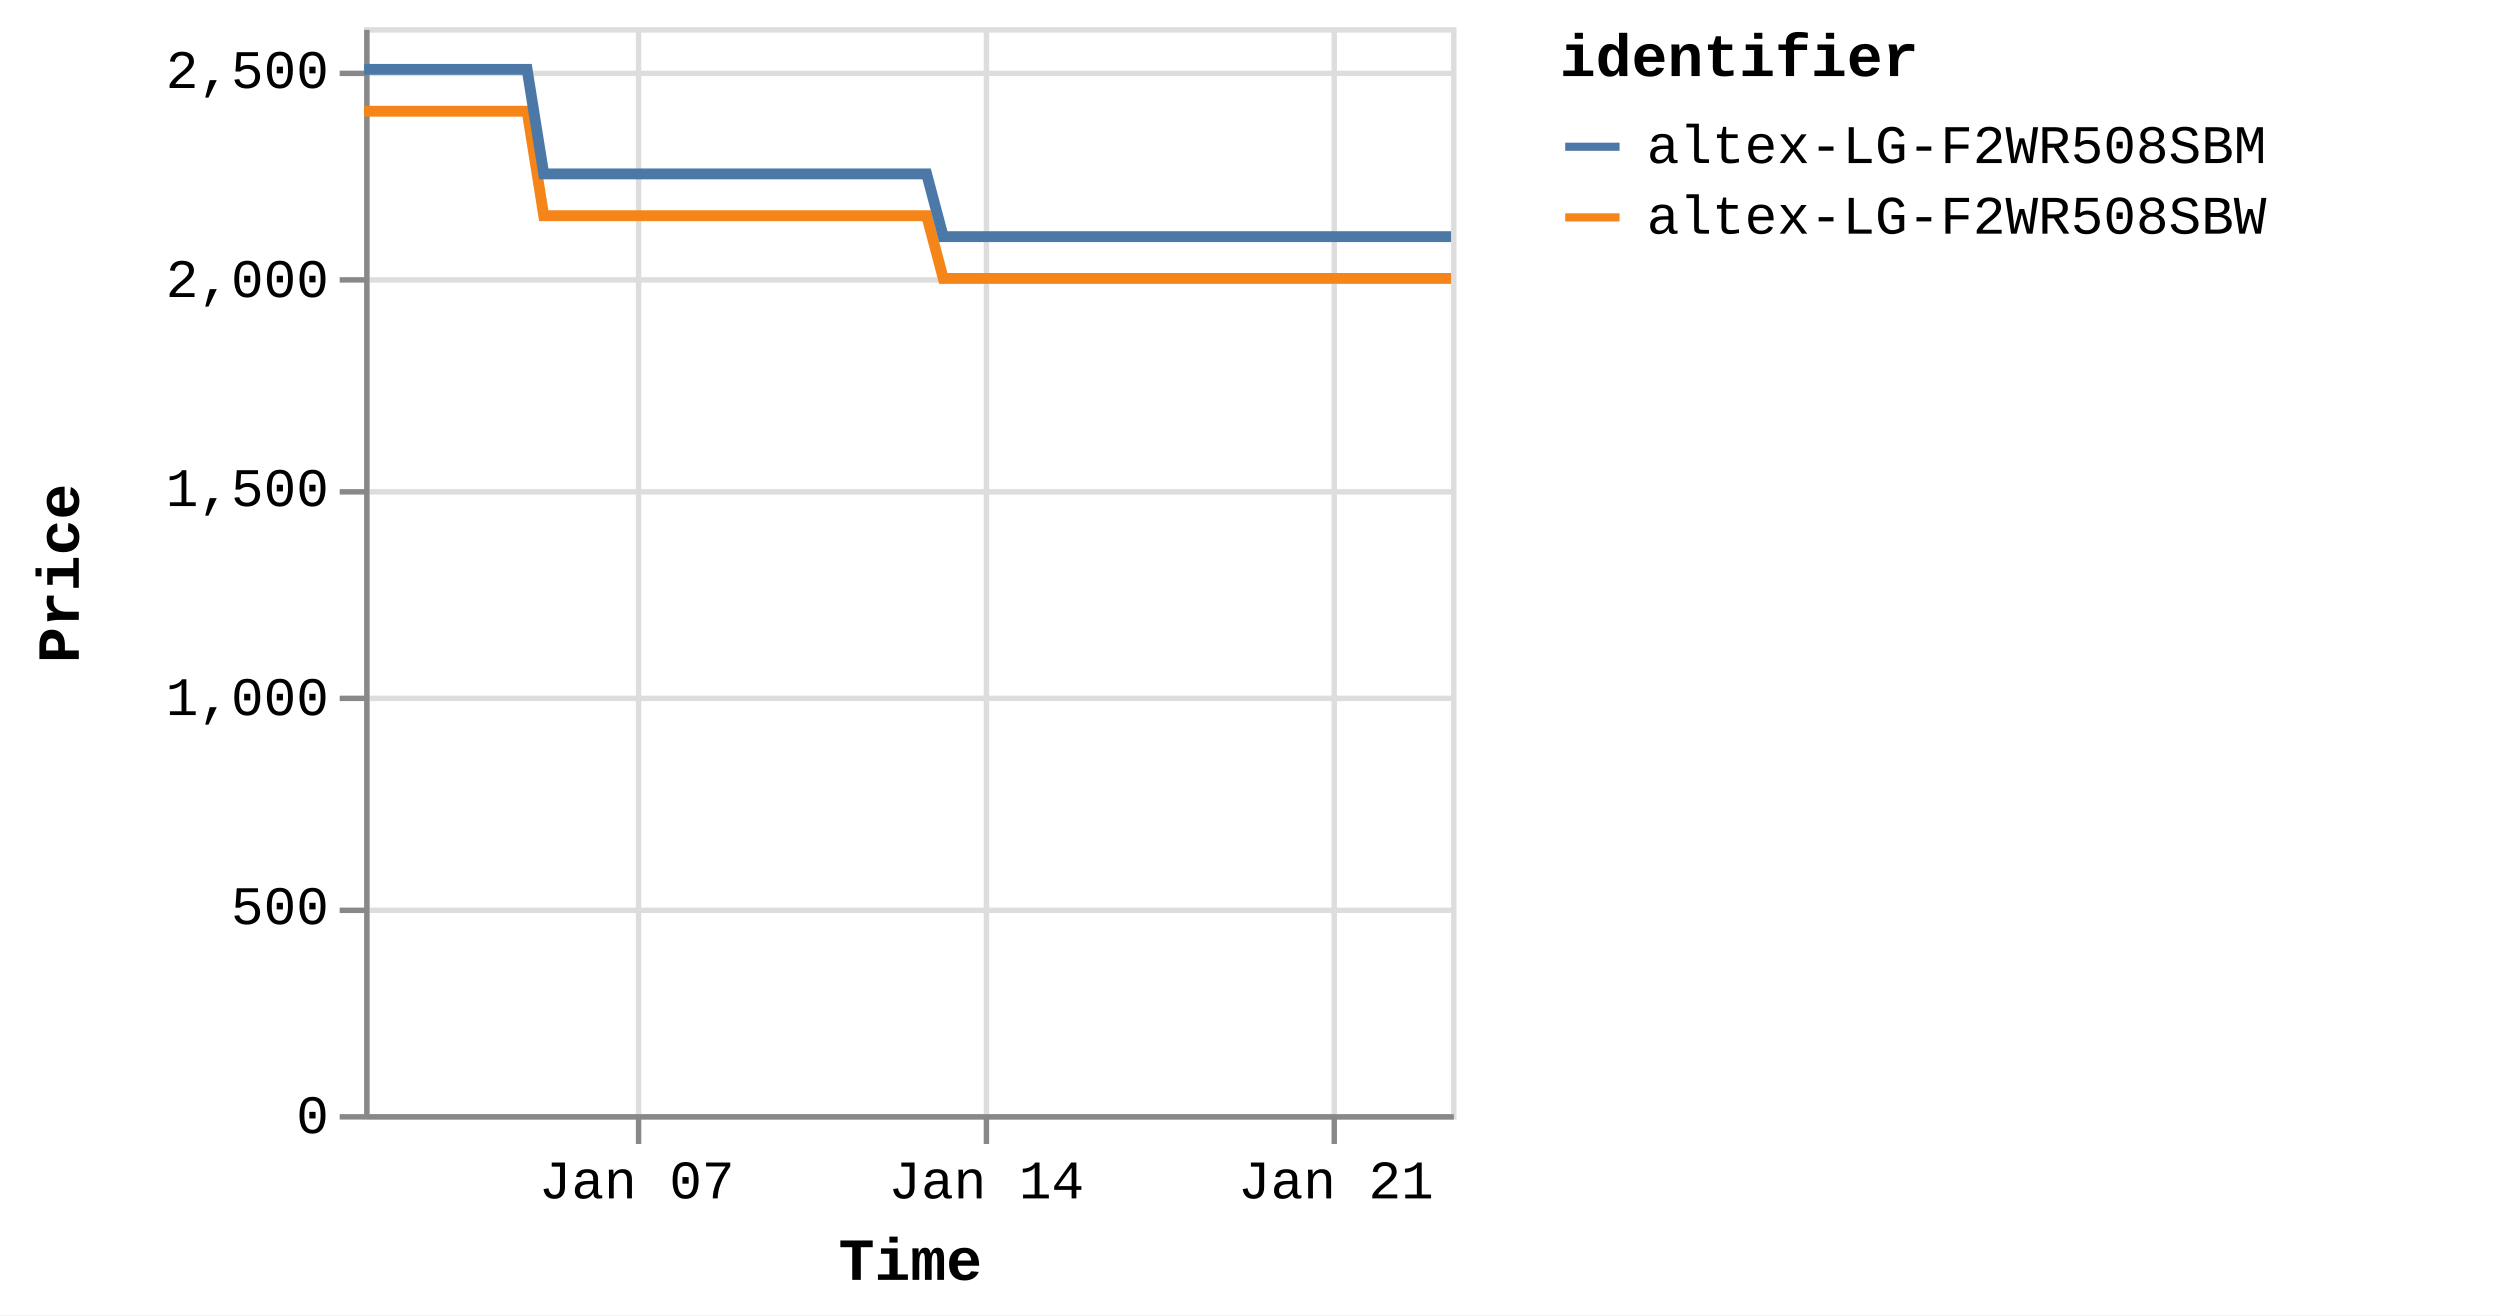
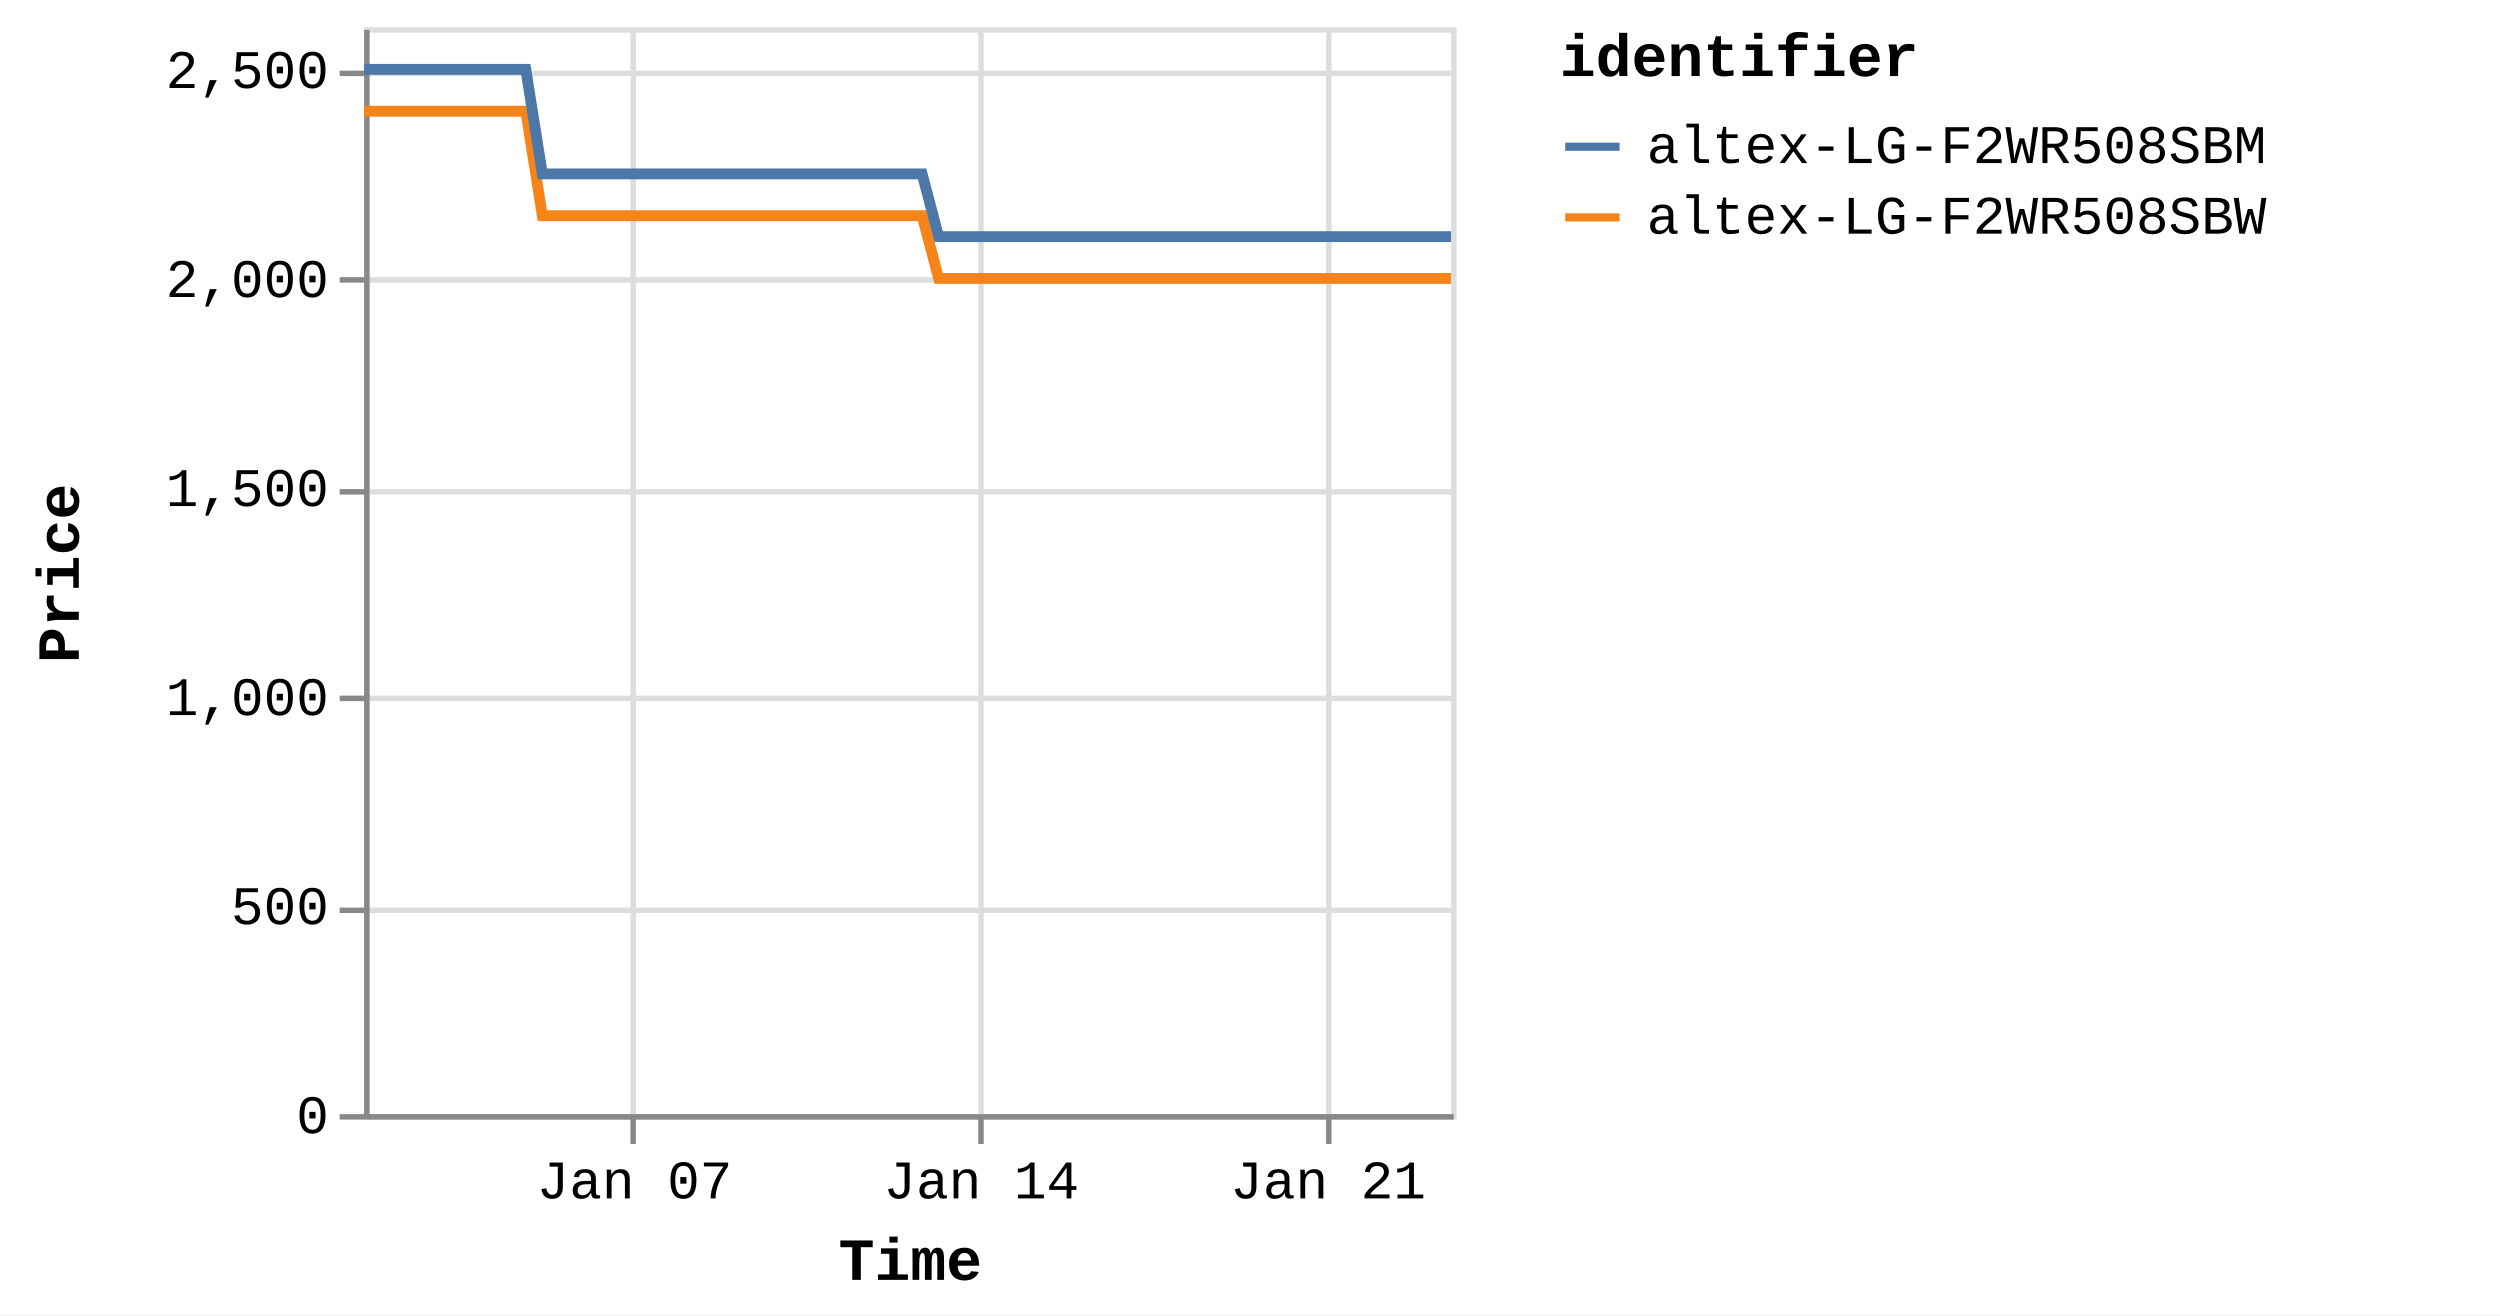
<svg xmlns="http://www.w3.org/2000/svg" version="1.1" class="marks" width="460" height="242" viewBox="0 0 460 242">
  <rect width="460" height="242" fill="white" />
  <g fill="none" stroke-miterlimit="10" transform="translate(67,5)">
    <g class="mark-group role-frame root" role="graphics-object" aria-roledescription="group mark container">
      <g transform="translate(0,0)">
        <path class="background" aria-hidden="true" d="M0.5,0.5h200v200h-200Z" stroke="#ddd" />
        <g>
          <g class="mark-group role-axis" aria-hidden="true">
            <g transform="translate(0.5,200.5)">
              <path class="background" aria-hidden="true" d="M0,0h0v0h0Z" pointer-events="none" />
              <g>
                <g class="mark-rule role-axis-grid" pointer-events="none">
-                   <line transform="translate(50,-200)" x2="0" y2="200" stroke="#ddd" stroke-width="1" opacity="1" />
-                   <line transform="translate(114,-200)" x2="0" y2="200" stroke="#ddd" stroke-width="1" opacity="1" />
-                   <line transform="translate(178,-200)" x2="0" y2="200" stroke="#ddd" stroke-width="1" opacity="1" />
+                   <line transform="translate(49,-200)" x2="0" y2="200" stroke="#ddd" stroke-width="1" opacity="1" />
+                   <line transform="translate(113,-200)" x2="0" y2="200" stroke="#ddd" stroke-width="1" opacity="1" />
+                   <line transform="translate(177,-200)" x2="0" y2="200" stroke="#ddd" stroke-width="1" opacity="1" />
                </g>
              </g>
              <path class="foreground" aria-hidden="true" d="" pointer-events="none" display="none" />
            </g>
          </g>
          <g class="mark-group role-axis" aria-hidden="true">
            <g transform="translate(0.5,0.5)">
              <path class="background" aria-hidden="true" d="M0,0h0v0h0Z" pointer-events="none" />
              <g>
                <g class="mark-rule role-axis-grid" pointer-events="none">
                  <line transform="translate(0,200)" x2="200" y2="0" stroke="#ddd" stroke-width="1" opacity="1" />
                  <line transform="translate(0,162)" x2="200" y2="0" stroke="#ddd" stroke-width="1" opacity="1" />
                  <line transform="translate(0,123)" x2="200" y2="0" stroke="#ddd" stroke-width="1" opacity="1" />
                  <line transform="translate(0,85)" x2="200" y2="0" stroke="#ddd" stroke-width="1" opacity="1" />
                  <line transform="translate(0,46)" x2="200" y2="0" stroke="#ddd" stroke-width="1" opacity="1" />
                  <line transform="translate(0,8)" x2="200" y2="0" stroke="#ddd" stroke-width="1" opacity="1" />
                </g>
              </g>
              <path class="foreground" aria-hidden="true" d="" pointer-events="none" display="none" />
            </g>
          </g>
-           <g class="mark-group role-axis" role="graphics-symbol" aria-roledescription="axis" aria-label="X-axis titled 'Time' for a time scale with values from Monday, 01 January 2024, 2:19:43 PM to Tuesday, 23 January 2024, 8:40:54 AM">
+           <g class="mark-group role-axis" role="graphics-symbol" aria-roledescription="axis" aria-label="X-axis titled 'Time' for a time scale with values from Monday, 01 January 2024, 2:19:43 PM to Tuesday, 23 January 2024, 12:53:58 PM">
            <g transform="translate(0.5,200.5)">
              <path class="background" aria-hidden="true" d="M0,0h0v0h0Z" pointer-events="none" />
              <g>
                <g class="mark-rule role-axis-tick" pointer-events="none">
-                   <line transform="translate(50,0)" x2="0" y2="5" stroke="#888" stroke-width="1" opacity="1" />
-                   <line transform="translate(114,0)" x2="0" y2="5" stroke="#888" stroke-width="1" opacity="1" />
-                   <line transform="translate(178,0)" x2="0" y2="5" stroke="#888" stroke-width="1" opacity="1" />
+                   <line transform="translate(49,0)" x2="0" y2="5" stroke="#888" stroke-width="1" opacity="1" />
+                   <line transform="translate(113,0)" x2="0" y2="5" stroke="#888" stroke-width="1" opacity="1" />
+                   <line transform="translate(177,0)" x2="0" y2="5" stroke="#888" stroke-width="1" opacity="1" />
                </g>
                <g class="mark-text role-axis-label" pointer-events="none">
-                   <text text-anchor="middle" transform="translate(49.64893,15)" font-family="Liberation Mono" font-size="10px" fill="#000" opacity="1">Jan 07</text>
-                   <text text-anchor="middle" transform="translate(113.9732,15)" font-family="Liberation Mono" font-size="10px" fill="#000" opacity="1">Jan 14</text>
-                   <text text-anchor="middle" transform="translate(178.2976,15)" font-family="Liberation Mono" font-size="10px" fill="#000" opacity="1">Jan 21</text>
+                   <text text-anchor="middle" transform="translate(49.25124,15)" font-family="Liberation Mono" font-size="10px" fill="#000" opacity="1">Jan 07</text>
+                   <text text-anchor="middle" transform="translate(113.0603,15)" font-family="Liberation Mono" font-size="10px" fill="#000" opacity="1">Jan 14</text>
+                   <text text-anchor="middle" transform="translate(176.8694,15)" font-family="Liberation Mono" font-size="10px" fill="#000" opacity="1">Jan 21</text>
                </g>
                <g class="mark-rule role-axis-domain" pointer-events="none">
                  <line transform="translate(0,0)" x2="200" y2="0" stroke="#888" stroke-width="1" opacity="1" />
                </g>
                <g class="mark-text role-axis-title" pointer-events="none">
                  <text text-anchor="middle" transform="translate(100,30)" font-family="Liberation Mono" font-size="11px" font-weight="bold" fill="#000" opacity="1">Time</text>
                </g>
              </g>
              <path class="foreground" aria-hidden="true" d="" pointer-events="none" display="none" />
            </g>
          </g>
          <g class="mark-group role-axis" role="graphics-symbol" aria-roledescription="axis" aria-label="Y-axis titled 'Price' for a linear scale with values from 0 to 2,600">
            <g transform="translate(0.5,0.5)">
              <path class="background" aria-hidden="true" d="M0,0h0v0h0Z" pointer-events="none" />
              <g>
                <g class="mark-rule role-axis-tick" pointer-events="none">
                  <line transform="translate(0,200)" x2="-5" y2="0" stroke="#888" stroke-width="1" opacity="1" />
                  <line transform="translate(0,162)" x2="-5" y2="0" stroke="#888" stroke-width="1" opacity="1" />
                  <line transform="translate(0,123)" x2="-5" y2="0" stroke="#888" stroke-width="1" opacity="1" />
                  <line transform="translate(0,85)" x2="-5" y2="0" stroke="#888" stroke-width="1" opacity="1" />
                  <line transform="translate(0,46)" x2="-5" y2="0" stroke="#888" stroke-width="1" opacity="1" />
                  <line transform="translate(0,8)" x2="-5" y2="0" stroke="#888" stroke-width="1" opacity="1" />
                </g>
                <g class="mark-text role-axis-label" pointer-events="none">
                  <text text-anchor="end" transform="translate(-7,203)" font-family="Liberation Mono" font-size="10px" fill="#000" opacity="1">0</text>
                  <text text-anchor="end" transform="translate(-7,164.5385)" font-family="Liberation Mono" font-size="10px" fill="#000" opacity="1">500</text>
                  <text text-anchor="end" transform="translate(-7,126.0769)" font-family="Liberation Mono" font-size="10px" fill="#000" opacity="1">1,000</text>
                  <text text-anchor="end" transform="translate(-7,87.61538)" font-family="Liberation Mono" font-size="10px" fill="#000" opacity="1">1,500</text>
                  <text text-anchor="end" transform="translate(-7,49.15385)" font-family="Liberation Mono" font-size="10px" fill="#000" opacity="1">2,000</text>
                  <text text-anchor="end" transform="translate(-7,10.69231)" font-family="Liberation Mono" font-size="10px" fill="#000" opacity="1">2,500</text>
                </g>
                <g class="mark-rule role-axis-domain" pointer-events="none">
                  <line transform="translate(0,200)" x2="0" y2="-200" stroke="#888" stroke-width="1" opacity="1" />
                </g>
                <g class="mark-text role-axis-title" pointer-events="none">
                  <text text-anchor="middle" transform="translate(-51,100) rotate(-90) translate(0,-2)" font-family="Liberation Mono" font-size="11px" font-weight="bold" fill="#000" opacity="1">Price</text>
                </g>
              </g>
              <path class="foreground" aria-hidden="true" d="" pointer-events="none" display="none" />
            </g>
          </g>
          <g class="mark-group role-scope pathgroup" role="graphics-object" aria-roledescription="group mark container">
            <g transform="translate(0,0)">
              <path class="background" aria-hidden="true" d="M0,0h200v200h-200Z" />
              <g>
                <g class="mark-line role-mark marks" role="graphics-object" aria-roledescription="line mark container">
-                   <path aria-label="Time: Jan 01, 2024; Price: 2399; identifier: altex-LG-F2WR508SBW" role="graphics-symbol" aria-roledescription="line mark" d="M0,15.462L0.962,15.462L2.417,15.462L5.48,15.462L7.014,15.462L8.623,15.462L10.086,15.462L11.605,15.462L14.67,15.462L16.202,15.462L17.814,15.462L19.278,15.462L20.792,15.462L23.86,15.462L25.393,15.462L27.001,15.462L28.477,15.462L29.986,15.462L33.053,34.692L34.583,34.692L36.191,34.692L37.662,34.692L39.172,34.692L42.239,34.692L43.769,34.692L45.374,34.692L46.844,34.692L48.361,34.692L51.435,34.692L52.957,34.692L54.562,34.692L56.034,34.692L57.551,34.692L60.623,34.692L62.158,34.692L63.77,34.692L65.235,34.692L66.739,34.692L69.815,34.692L71.344,34.692L72.975,34.692L74.426,34.692L75.93,34.692L79.003,34.692L80.535,34.692L82.147,34.692L83.609,34.692L85.119,34.692L88.19,34.692L89.722,34.692L91.339,34.692L92.804,34.692L94.308,34.692L97.378,34.692L98.912,34.692L100.521,34.692L101.989,34.692L103.498,34.692L106.563,46.231L108.092,46.231L109.696,46.231L111.169,46.231L112.685,46.231L115.758,46.231L117.28,46.231L118.884,46.231L120.355,46.231L121.875,46.231L124.949,46.231L126.483,46.231L128.1,46.231L129.562,46.231L131.064,46.231L134.134,46.231L135.673,46.231L137.285,46.231L138.753,46.231L140.254,46.231L143.324,46.231L144.862,46.231L146.476,46.231L147.939,46.231L149.443,46.231L152.511,46.231L154.045,46.231L155.66,46.231L157.122,46.231L158.636,46.231L161.703,46.231L163.236,46.231L164.851,46.231L166.319,46.231L167.821,46.231L170.892,46.231L172.415,46.231L174.022,46.231L175.499,46.231L177.013,46.231L180.075,46.231L181.606,46.231L183.211,46.231L184.683,46.231L186.201,46.231L189.278,46.231L190.812,46.231L192.428,46.231L193.883,46.231L195.39,46.231L198.461,46.231L200,46.231" stroke="#f58518" stroke-width="2" />
+                   <path aria-label="Time: Jan 01, 2024; Price: 2399; identifier: altex-LG-F2WR508SBW" role="graphics-symbol" aria-roledescription="line mark" d="M0,15.462L0.954,15.462L2.398,15.462L5.436,15.462L6.957,15.462L8.554,15.462L10.006,15.462L11.512,15.462L14.553,15.462L16.072,15.462L17.671,15.462L19.124,15.462L20.626,15.462L23.669,15.462L25.19,15.462L26.784,15.462L28.249,15.462L29.745,15.462L32.788,34.692L34.306,34.692L35.901,34.692L37.361,34.692L38.859,34.692L41.901,34.692L43.418,34.692L45.01,34.692L46.469,34.692L47.974,34.692L51.023,34.692L52.533,34.692L54.125,34.692L55.585,34.692L57.09,34.692L60.137,34.692L61.66,34.692L63.259,34.692L64.713,34.692L66.204,34.692L69.256,34.692L70.773,34.692L72.39,34.692L73.83,34.692L75.321,34.692L78.37,34.692L79.89,34.692L81.489,34.692L82.939,34.692L84.437,34.692L87.483,34.692L89.004,34.692L90.607,34.692L92.061,34.692L93.553,34.692L96.598,34.692L98.119,34.692L99.715,34.692L101.172,34.692L102.669,34.692L105.709,46.231L107.226,46.231L108.818,46.231L110.278,46.231L111.783,46.231L114.831,46.231L116.341,46.231L117.932,46.231L119.391,46.231L120.899,46.231L123.948,46.231L125.47,46.231L127.074,46.231L128.524,46.231L130.014,46.231L133.06,46.231L134.586,46.231L136.186,46.231L137.641,46.231L139.13,46.231L142.176,46.231L143.702,46.231L145.303,46.231L146.754,46.231L148.246,46.231L151.29,46.231L152.811,46.231L154.414,46.231L155.864,46.231L157.365,46.231L160.408,46.231L161.929,46.231L163.53,46.231L164.987,46.231L166.477,46.231L169.523,46.231L171.034,46.231L172.628,46.231L174.094,46.231L175.595,46.231L178.632,46.231L180.151,46.231L181.743,46.231L183.204,46.231L184.709,46.231L187.762,46.231L189.284,46.231L190.887,46.231L192.33,46.231L193.825,46.231L196.872,46.231L198.398,46.231L200,46.231" stroke="#f58518" stroke-width="2" />
                </g>
              </g>
              <path class="foreground" aria-hidden="true" d="" display="none" />
            </g>
            <g transform="translate(0,0)">
              <path class="background" aria-hidden="true" d="M0,0h200v200h-200Z" />
              <g>
                <g class="mark-line role-mark marks" role="graphics-object" aria-roledescription="line mark container">
-                   <path aria-label="Time: Jan 01, 2024; Price: 2499; identifier: altex-LG-F2WR508SBM" role="graphics-symbol" aria-roledescription="line mark" d="M0.001,7.769L0.962,7.769L2.418,7.769L5.481,7.769L7.014,7.769L8.624,7.769L10.087,7.769L11.605,7.769L14.67,7.769L16.203,7.769L17.815,7.769L19.278,7.769L20.793,7.769L23.86,7.769L25.393,7.769L27.001,7.769L28.478,7.769L29.987,7.769L33.053,27L34.583,27L36.191,27L37.663,27L39.173,27L42.24,27L43.769,27L45.374,27L46.844,27L48.362,27L51.435,27L52.958,27L54.562,27L56.034,27L57.551,27L60.623,27L62.159,27L63.77,27L65.235,27L66.739,27L69.815,27L71.345,27L72.975,27L74.427,27L75.93,27L79.003,27L80.535,27L82.147,27L83.609,27L85.119,27L88.19,27L89.723,27L91.339,27L92.804,27L94.309,27L97.378,27L98.912,27L100.521,27L101.989,27L103.499,27L106.563,38.538L108.092,38.538L109.697,38.538L111.169,38.538L112.686,38.538L115.759,38.538L117.281,38.538L118.885,38.538L120.355,38.538L121.875,38.538L124.949,38.538L126.483,38.538L128.1,38.538L129.562,38.538L131.065,38.538L134.134,38.538L135.673,38.538L137.285,38.538L138.755,38.538L140.254,38.538L143.324,38.538L144.862,38.538L146.476,38.538L147.939,38.538L149.443,38.538L152.512,38.538L154.045,38.538L155.661,38.538L157.122,38.538L158.637,38.538L161.704,38.538L163.237,38.538L164.851,38.538L166.319,38.538L167.821,38.538L170.892,38.538L172.415,38.538L174.023,38.538L175.5,38.538L177.013,38.538L180.075,38.538L181.606,38.538L183.211,38.538L184.684,38.538L186.201,38.538L189.279,38.538L190.813,38.538L192.429,38.538L193.884,38.538L195.39,38.538L198.462,38.538L200,38.538" stroke="#4c78a8" stroke-width="2" />
+                   <path aria-label="Time: Jan 01, 2024; Price: 2499; identifier: altex-LG-F2WR508SBM" role="graphics-symbol" aria-roledescription="line mark" d="M0.001,7.769L0.954,7.769L2.398,7.769L5.437,7.769L6.958,7.769L8.555,7.769L10.006,7.769L11.512,7.769L14.553,7.769L16.073,7.769L17.672,7.769L19.124,7.769L20.627,7.769L23.669,7.769L25.19,7.769L26.785,7.769L28.25,7.769L29.747,7.769L32.789,27L34.306,27L35.902,27L37.361,27L38.859,27L41.901,27L43.418,27L45.01,27L46.469,27L47.974,27L51.023,27L52.533,27L54.125,27L55.585,27L57.09,27L60.138,27L61.661,27L63.259,27L64.713,27L66.205,27L69.256,27L70.773,27L72.391,27L73.831,27L75.322,27L78.37,27L79.89,27L81.489,27L82.939,27L84.437,27L87.483,27L89.004,27L90.608,27L92.061,27L93.553,27L96.598,27L98.12,27L99.716,27L101.172,27L102.67,27L105.709,38.538L107.226,38.538L108.818,38.538L110.278,38.538L111.783,38.538L114.831,38.538L116.342,38.538L117.933,38.538L119.391,38.538L120.899,38.538L123.949,38.538L125.47,38.538L127.074,38.538L128.524,38.538L130.015,38.538L133.06,38.538L134.586,38.538L136.186,38.538L137.644,38.538L139.131,38.538L142.176,38.538L143.702,38.538L145.303,38.538L146.754,38.538L148.246,38.538L151.291,38.538L152.811,38.538L154.414,38.538L155.864,38.538L157.366,38.538L160.409,38.538L161.929,38.538L163.53,38.538L164.987,38.538L166.477,38.538L169.523,38.538L171.034,38.538L172.629,38.538L174.094,38.538L175.595,38.538L178.633,38.538L180.152,38.538L181.743,38.538L183.204,38.538L184.709,38.538L187.762,38.538L189.284,38.538L190.887,38.538L192.331,38.538L193.825,38.538L196.872,38.538L198.398,38.538L200,38.538" stroke="#4c78a8" stroke-width="2" />
                </g>
              </g>
              <path class="foreground" aria-hidden="true" d="" display="none" />
            </g>
          </g>
          <g class="mark-group role-legend" role="graphics-symbol" aria-roledescription="legend" aria-label="Symbol legend titled 'identifier' for stroke color with 2 values: altex-LG-F2WR508SBM, altex-LG-F2WR508SBW">
            <g transform="translate(220,0)">
              <path class="background" aria-hidden="true" d="M0,0h168v40h-168Z" pointer-events="none" />
              <g>
                <g class="mark-group role-legend-entry">
                  <g transform="translate(0,16)">
                    <path class="background" aria-hidden="true" d="M0,0h0v0h0Z" pointer-events="none" />
                    <g>
                      <g class="mark-group role-scope" role="graphics-object" aria-roledescription="group mark container">
                        <g transform="translate(0,0)">
                          <path class="background" aria-hidden="true" d="M0,0h168v11h-168Z" pointer-events="none" opacity="1" />
                          <g>
                            <g class="mark-symbol role-legend-symbol" pointer-events="none">
                              <path transform="translate(6,6)" d="M-5,0L5,0" stroke="#4c78a8" stroke-width="1.5" opacity="1" />
                            </g>
                            <g class="mark-text role-legend-label" pointer-events="none">
                              <text text-anchor="start" transform="translate(16,9)" font-family="Liberation Mono" font-size="10px" fill="#000" opacity="1">altex-LG-F2WR508SBM</text>
                            </g>
                          </g>
                          <path class="foreground" aria-hidden="true" d="" pointer-events="none" display="none" />
                        </g>
                        <g transform="translate(0,13)">
                          <path class="background" aria-hidden="true" d="M0,0h168v11h-168Z" pointer-events="none" opacity="1" />
                          <g>
                            <g class="mark-symbol role-legend-symbol" pointer-events="none">
                              <path transform="translate(6,6)" d="M-5,0L5,0" stroke="#f58518" stroke-width="1.5" opacity="1" />
                            </g>
                            <g class="mark-text role-legend-label" pointer-events="none">
                              <text text-anchor="start" transform="translate(16,9)" font-family="Liberation Mono" font-size="10px" fill="#000" opacity="1">altex-LG-F2WR508SBW</text>
                            </g>
                          </g>
                          <path class="foreground" aria-hidden="true" d="" pointer-events="none" display="none" />
                        </g>
                      </g>
                    </g>
                    <path class="foreground" aria-hidden="true" d="" pointer-events="none" display="none" />
                  </g>
                </g>
                <g class="mark-text role-legend-title" pointer-events="none">
                  <text text-anchor="start" transform="translate(0,9)" font-family="Liberation Mono" font-size="11px" font-weight="bold" fill="#000" opacity="1">identifier</text>
                </g>
              </g>
              <path class="foreground" aria-hidden="true" d="" pointer-events="none" display="none" />
            </g>
          </g>
        </g>
        <path class="foreground" aria-hidden="true" d="" display="none" />
      </g>
    </g>
  </g>
</svg>
